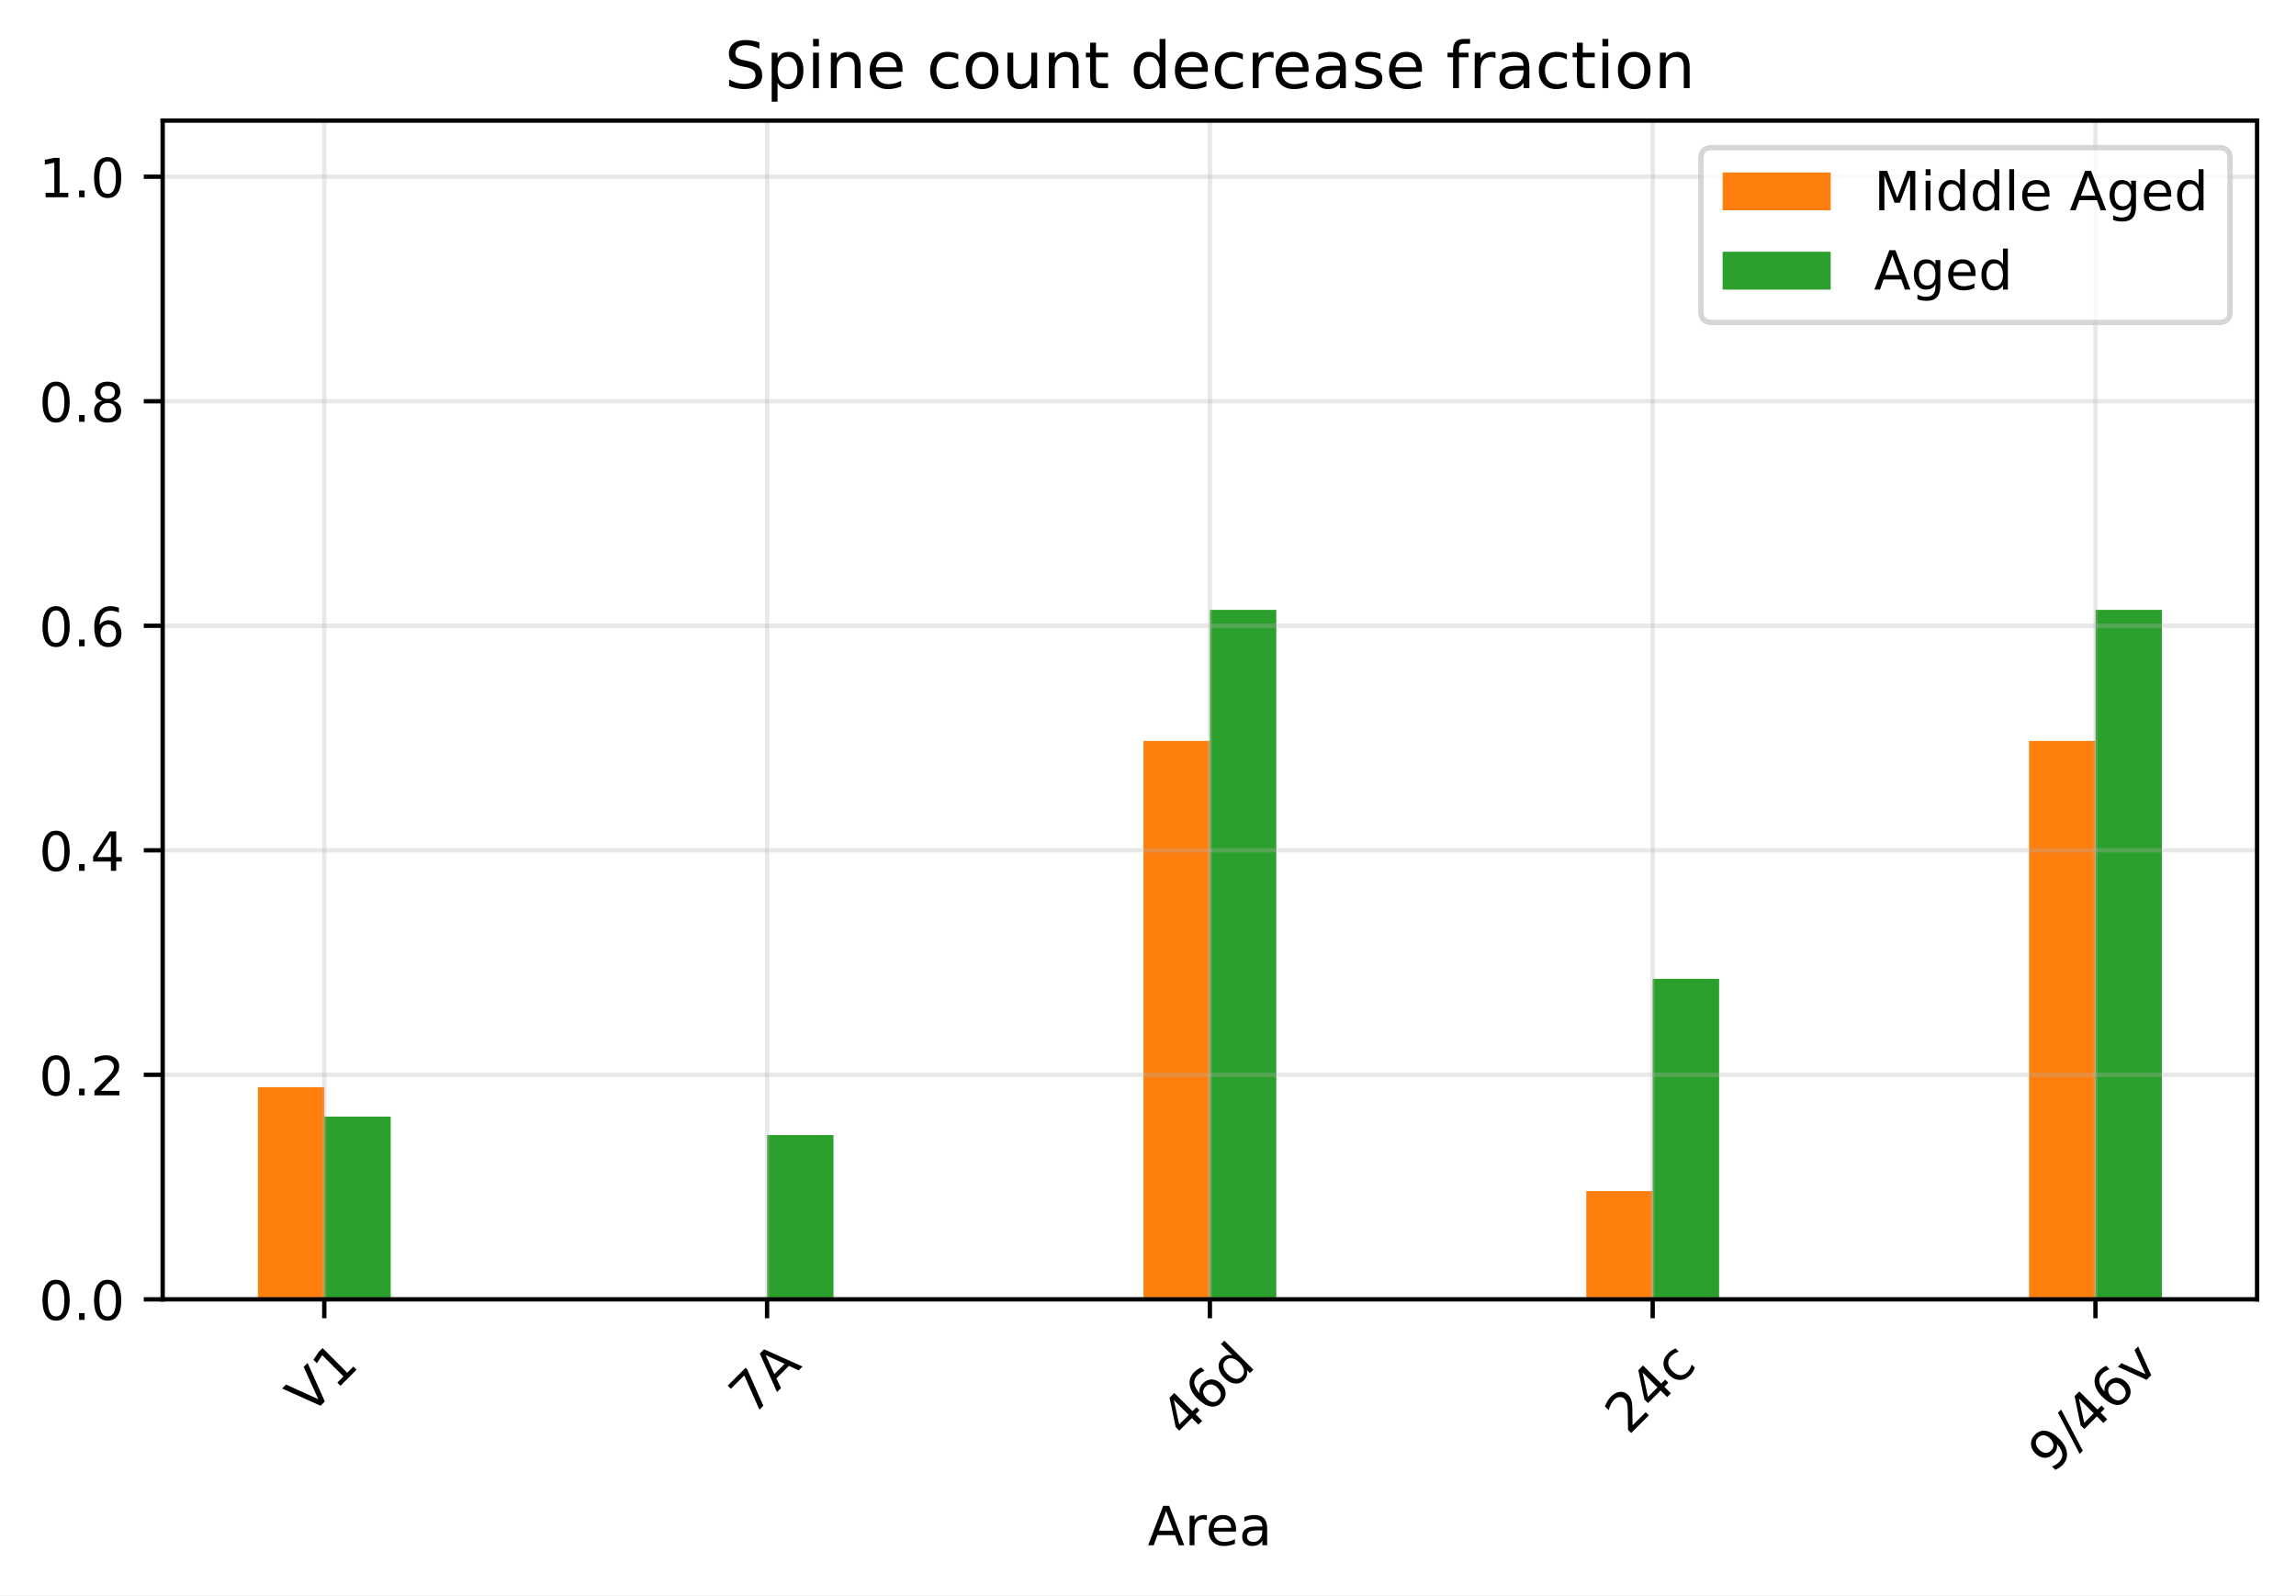
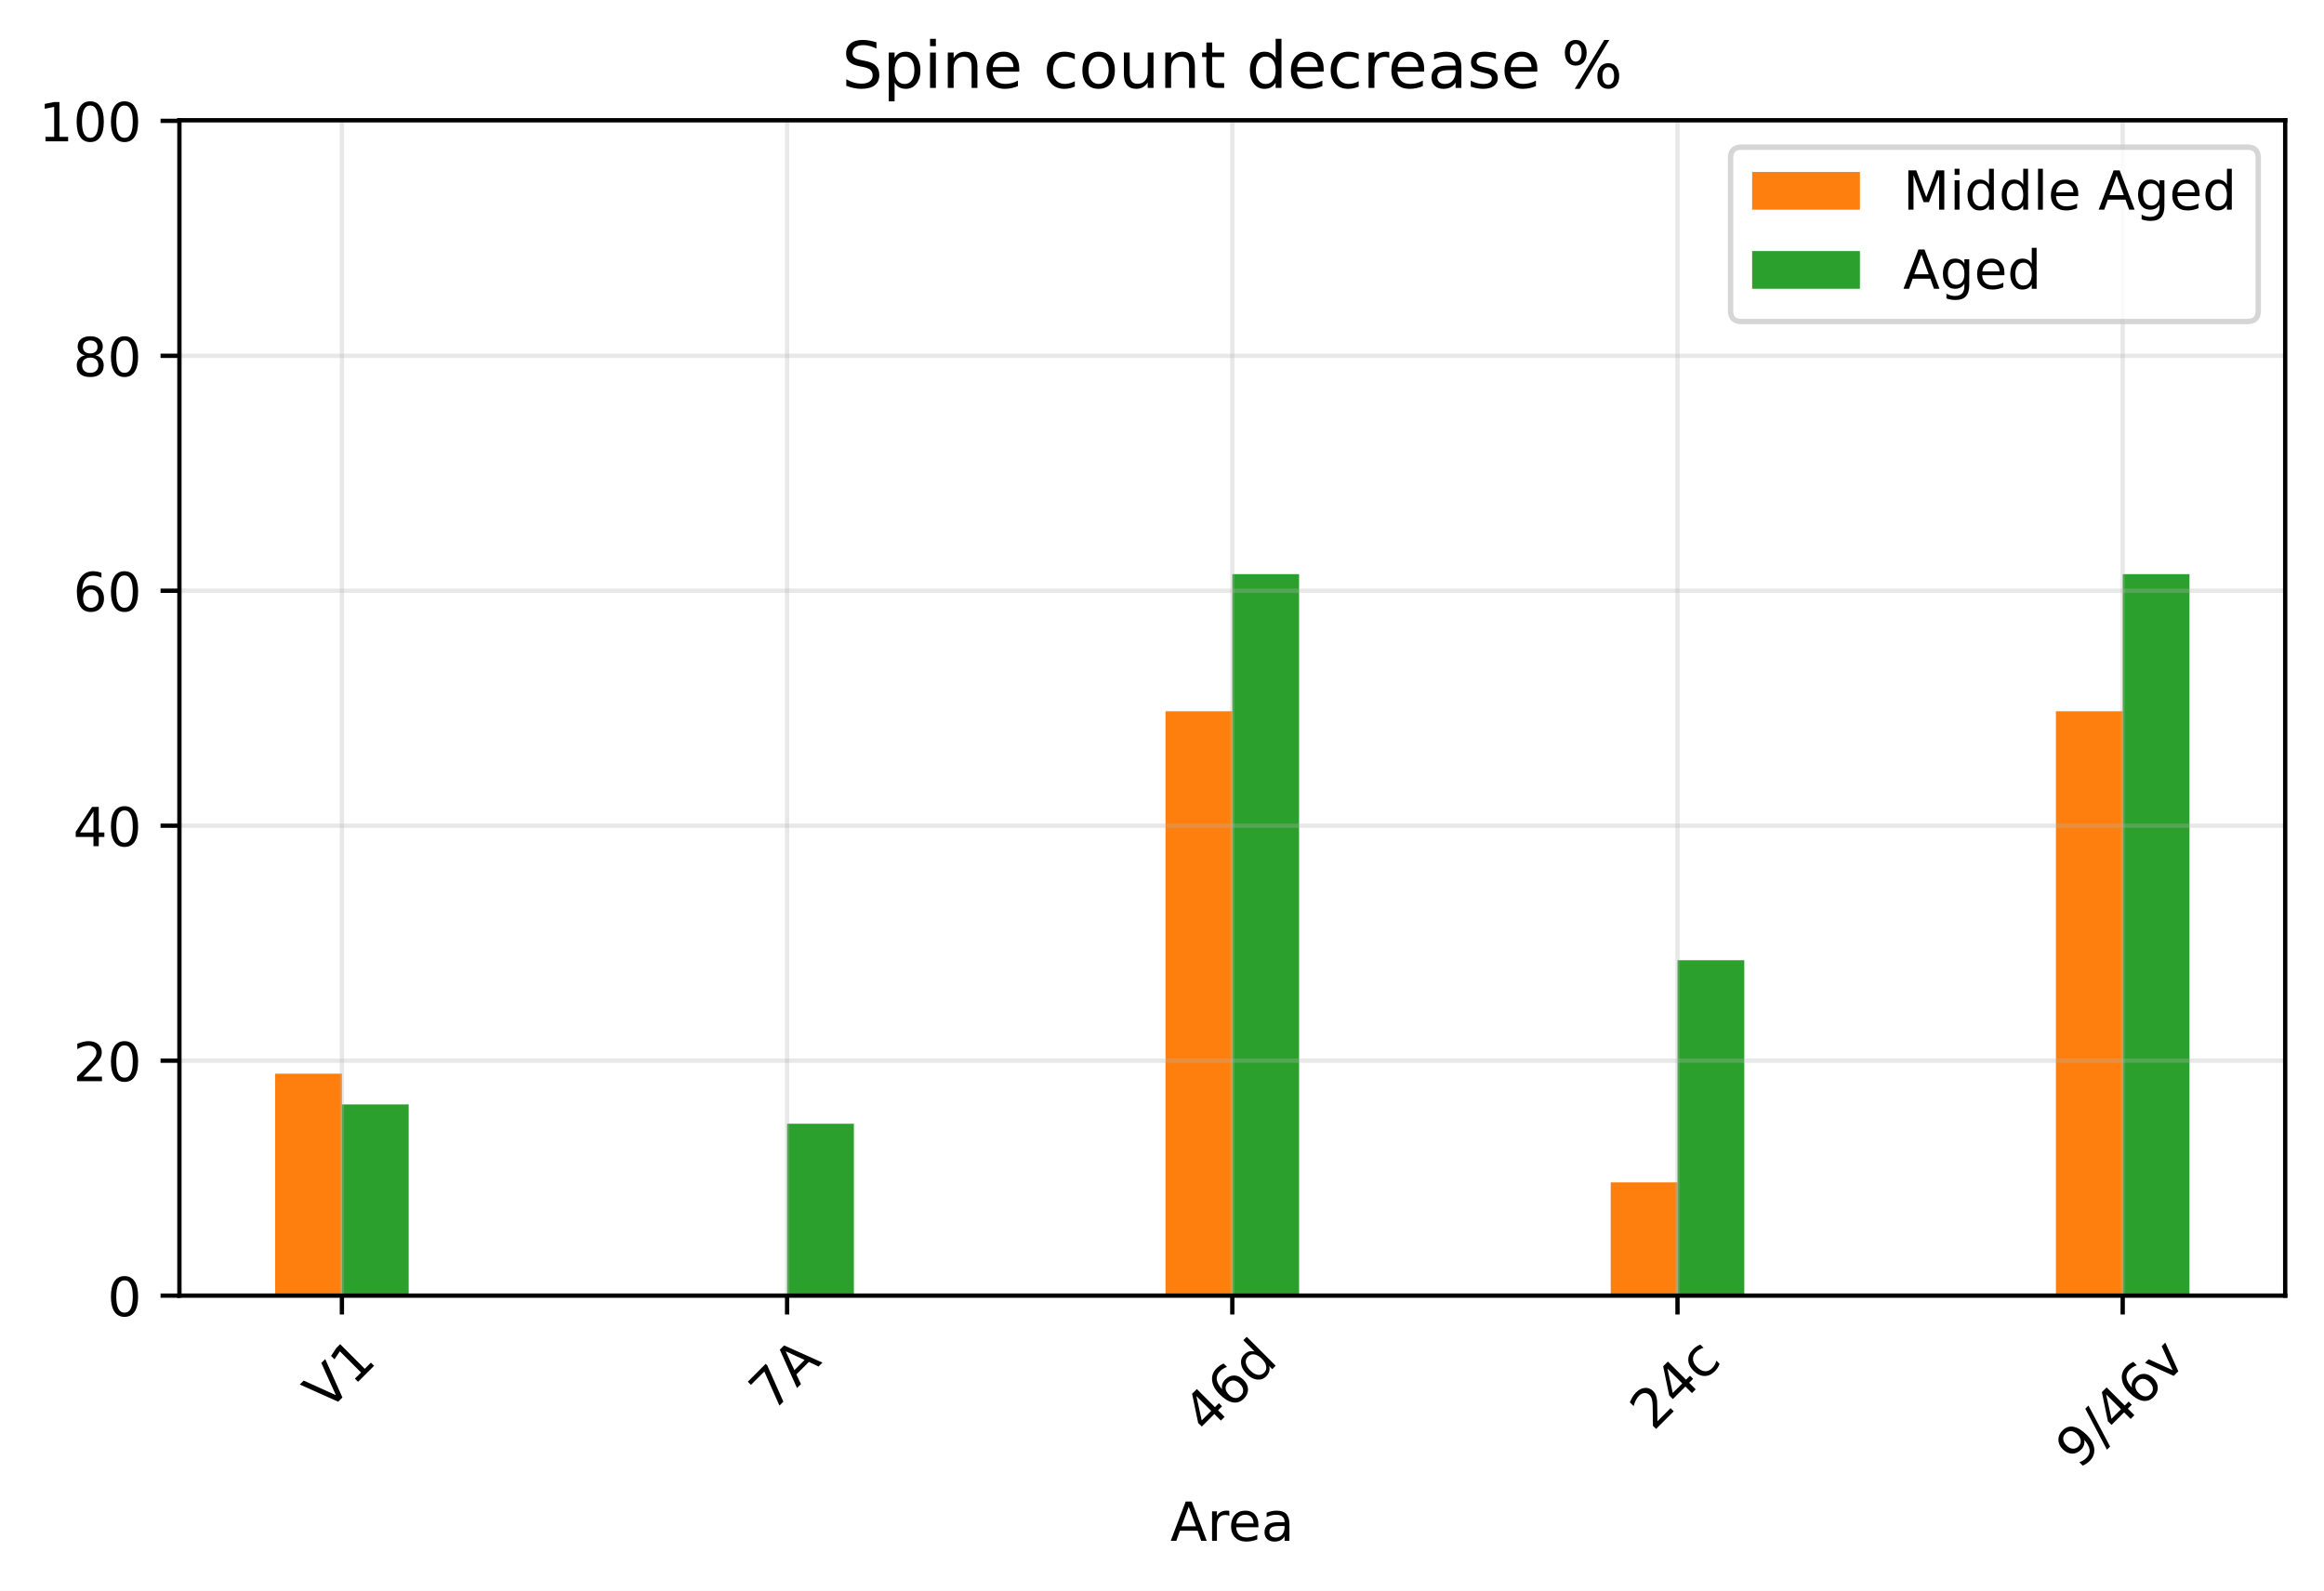
- <svg xmlns="http://www.w3.org/2000/svg" xmlns:xlink="http://www.w3.org/1999/xlink" width="424.863pt" height="295.25pt" viewBox="0 0 424.863 295.25" version="1.1">
+ <svg xmlns="http://www.w3.org/2000/svg" xmlns:xlink="http://www.w3.org/1999/xlink" width="431.197pt" height="295.25pt" viewBox="0 0 431.197 295.25" version="1.1">
  <defs>
    <style type="text/css">*{stroke-linejoin: round; stroke-linecap: butt}</style>
  </defs>
  <g id="figure_1">
    <g id="patch_1">
-       <path d="M 0 295.25  L 424.863 295.25  L 424.863 0  L 0 0  z " style="fill: #ffffff" />
+       <path d="M 0 295.25  L 431.197 295.25  L 431.197 0  L 0 0  z " style="fill: #ffffff" />
    </g>
    <g id="axes_1">
      <g id="patch_2">
-         <path d="M 30.103 240.464  L 417.663 240.464  L 417.663 22.318  L 30.103 22.318  z " style="fill: #ffffff" />
+         <path d="M 33.288 240.464  L 423.998 240.464  L 423.998 22.318  L 33.288 22.318  z " style="fill: #ffffff" />
      </g>
      <g id="patch_3">
-         <path d="M 47.719 240.464  L 60.01 240.464  L 60.01 201.207  L 47.719 201.207  z " clip-path="url(#pd747e0d3f2)" style="fill: #ff7f0e" />
+         <path d="M 51.047 240.464  L 63.437 240.464  L 63.437 199.265  L 51.047 199.265  z " clip-path="url(#pd2ecb4986f)" style="fill: #ff7f0e" />
      </g>
      <g id="patch_4">
-         <path d="M 0 0  z " clip-path="url(#pd747e0d3f2)" style="fill: #ff7f0e" />
+         <path d="M 0 0  z " clip-path="url(#pd2ecb4986f)" style="fill: #ff7f0e" />
      </g>
      <g id="patch_5">
-         <path d="M 211.593 240.464  L 223.883 240.464  L 223.883 137.118  L 211.593 137.118  z " clip-path="url(#pd747e0d3f2)" style="fill: #ff7f0e" />
+         <path d="M 216.252 240.464  L 228.643 240.464  L 228.643 132.005  L 216.252 132.005  z " clip-path="url(#pd2ecb4986f)" style="fill: #ff7f0e" />
      </g>
      <g id="patch_6">
-         <path d="M 293.529 240.464  L 305.82 240.464  L 305.82 220.427  L 293.529 220.427  z " clip-path="url(#pd747e0d3f2)" style="fill: #ff7f0e" />
+         <path d="M 298.855 240.464  L 311.245 240.464  L 311.245 219.436  L 298.855 219.436  z " clip-path="url(#pd2ecb4986f)" style="fill: #ff7f0e" />
      </g>
      <g id="patch_7">
-         <path d="M 375.466 240.464  L 387.756 240.464  L 387.756 137.118  L 375.466 137.118  z " clip-path="url(#pd747e0d3f2)" style="fill: #ff7f0e" />
+         <path d="M 381.457 240.464  L 393.848 240.464  L 393.848 132.005  L 381.457 132.005  z " clip-path="url(#pd2ecb4986f)" style="fill: #ff7f0e" />
      </g>
      <g id="patch_8">
-         <path d="M 60.01 240.464  L 72.3 240.464  L 72.3 206.643  L 60.01 206.643  z " clip-path="url(#pd747e0d3f2)" style="fill: #2ca02c" />
+         <path d="M 63.437 240.464  L 75.828 240.464  L 75.828 204.97  L 63.437 204.97  z " clip-path="url(#pd2ecb4986f)" style="fill: #2ca02c" />
      </g>
      <g id="patch_9">
-         <path d="M 141.947 240.464  L 154.237 240.464  L 154.237 210.06  L 141.947 210.06  z " clip-path="url(#pd747e0d3f2)" style="fill: #2ca02c" />
+         <path d="M 146.04 240.464  L 158.43 240.464  L 158.43 208.556  L 146.04 208.556  z " clip-path="url(#pd2ecb4986f)" style="fill: #2ca02c" />
      </g>
      <g id="patch_10">
-         <path d="M 223.883 240.464  L 236.174 240.464  L 236.174 112.865  L 223.883 112.865  z " clip-path="url(#pd747e0d3f2)" style="fill: #2ca02c" />
+         <path d="M 228.643 240.464  L 241.033 240.464  L 241.033 106.552  L 228.643 106.552  z " clip-path="url(#pd2ecb4986f)" style="fill: #2ca02c" />
      </g>
      <g id="patch_11">
-         <path d="M 305.82 240.464  L 318.11 240.464  L 318.11 181.15  L 305.82 181.15  z " clip-path="url(#pd747e0d3f2)" style="fill: #2ca02c" />
+         <path d="M 311.245 240.464  L 323.635 240.464  L 323.635 178.215  L 311.245 178.215  z " clip-path="url(#pd2ecb4986f)" style="fill: #2ca02c" />
      </g>
      <g id="patch_12">
-         <path d="M 387.756 240.464  L 400.047 240.464  L 400.047 112.865  L 387.756 112.865  z " clip-path="url(#pd747e0d3f2)" style="fill: #2ca02c" />
+         <path d="M 393.848 240.464  L 406.238 240.464  L 406.238 106.552  L 393.848 106.552  z " clip-path="url(#pd2ecb4986f)" style="fill: #2ca02c" />
      </g>
      <g id="matplotlib.axis_1">
        <g id="xtick_1">
          <g id="line2d_1">
-             <path d="M 60.01 240.464  L 60.01 22.318  " clip-path="url(#pd747e0d3f2)" style="fill: none; stroke: #b0b0b0; stroke-opacity: 0.3; stroke-width: 0.8; stroke-linecap: square" />
+             <path d="M 63.437 240.464  L 63.437 22.318  " clip-path="url(#pd2ecb4986f)" style="fill: none; stroke: #b0b0b0; stroke-opacity: 0.3; stroke-width: 0.8; stroke-linecap: square" />
          </g>
          <g id="line2d_2">
            <defs>
-               <path id="m6e6e113ae2" d="M 0 0  L 0 3.5  " style="stroke: #000000; stroke-width: 0.8" />
+               <path id="md45baed2dd" d="M 0 0  L 0 3.5  " style="stroke: #000000; stroke-width: 0.8" />
            </defs>
            <g>
-               <use xlink:href="#m6e6e113ae2" x="60.01" y="240.464" style="stroke: #000000; stroke-width: 0.8" />
+               <use xlink:href="#md45baed2dd" x="63.437" y="240.464" style="stroke: #000000; stroke-width: 0.8" />
            </g>
          </g>
          <g id="text_1">
-             <g transform="translate(57.29314 262.1729) rotate(-45) scale(0.1 -0.1)">
+             <g transform="translate(60.72059 262.1729) rotate(-45) scale(0.1 -0.1)">
              <defs>
                <path id="DejaVuSans-56" d="M 1831 0  L 50 4666  L 709 4666  L 2188 738  L 3669 4666  L 4325 4666  L 2547 0  L 1831 0  z " transform="scale(0.015625)" />
                <path id="DejaVuSans-31" d="M 794 531  L 1825 531  L 1825 4091  L 703 3866  L 703 4441  L 1819 4666  L 2450 4666  L 2450 531  L 3481 531  L 3481 0  L 794 0  L 794 531  z " transform="scale(0.015625)" />
              </defs>
              <use xlink:href="#DejaVuSans-56" />
              <use xlink:href="#DejaVuSans-31" x="68.408" />
            </g>
          </g>
        </g>
        <g id="xtick_2">
          <g id="line2d_3">
-             <path d="M 141.947 240.464  L 141.947 22.318  " clip-path="url(#pd747e0d3f2)" style="fill: none; stroke: #b0b0b0; stroke-opacity: 0.3; stroke-width: 0.8; stroke-linecap: square" />
+             <path d="M 146.04 240.464  L 146.04 22.318  " clip-path="url(#pd2ecb4986f)" style="fill: none; stroke: #b0b0b0; stroke-opacity: 0.3; stroke-width: 0.8; stroke-linecap: square" />
          </g>
          <g id="line2d_4">
            <g>
-               <use xlink:href="#m6e6e113ae2" x="141.947" y="240.464" style="stroke: #000000; stroke-width: 0.8" />
+               <use xlink:href="#md45baed2dd" x="146.04" y="240.464" style="stroke: #000000; stroke-width: 0.8" />
            </g>
          </g>
          <g id="text_2">
-             <g transform="translate(139.2297 262.1729) rotate(-45) scale(0.1 -0.1)">
+             <g transform="translate(143.3231 262.1729) rotate(-45) scale(0.1 -0.1)">
              <defs>
                <path id="DejaVuSans-37" d="M 525 4666  L 3525 4666  L 3525 4397  L 1831 0  L 1172 0  L 2766 4134  L 525 4134  L 525 4666  z " transform="scale(0.015625)" />
                <path id="DejaVuSans-41" d="M 2188 4044  L 1331 1722  L 3047 1722  L 2188 4044  z M 1831 4666  L 2547 4666  L 4325 0  L 3669 0  L 3244 1197  L 1141 1197  L 716 0  L 50 0  L 1831 4666  z " transform="scale(0.015625)" />
              </defs>
              <use xlink:href="#DejaVuSans-37" />
              <use xlink:href="#DejaVuSans-41" x="63.623" />
            </g>
          </g>
        </g>
        <g id="xtick_3">
          <g id="line2d_5">
-             <path d="M 223.883 240.464  L 223.883 22.318  " clip-path="url(#pd747e0d3f2)" style="fill: none; stroke: #b0b0b0; stroke-opacity: 0.3; stroke-width: 0.8; stroke-linecap: square" />
+             <path d="M 228.643 240.464  L 228.643 22.318  " clip-path="url(#pd2ecb4986f)" style="fill: none; stroke: #b0b0b0; stroke-opacity: 0.3; stroke-width: 0.8; stroke-linecap: square" />
          </g>
          <g id="line2d_6">
            <g>
-               <use xlink:href="#m6e6e113ae2" x="223.883" y="240.464" style="stroke: #000000; stroke-width: 0.8" />
+               <use xlink:href="#md45baed2dd" x="228.643" y="240.464" style="stroke: #000000; stroke-width: 0.8" />
            </g>
          </g>
          <g id="text_3">
-             <g transform="translate(219.0908 266.3239) rotate(-45) scale(0.1 -0.1)">
+             <g transform="translate(223.8502 266.3239) rotate(-45) scale(0.1 -0.1)">
              <defs>
                <path id="DejaVuSans-34" d="M 2419 4116  L 825 1625  L 2419 1625  L 2419 4116  z M 2253 4666  L 3047 4666  L 3047 1625  L 3713 1625  L 3713 1100  L 3047 1100  L 3047 0  L 2419 0  L 2419 1100  L 313 1100  L 313 1709  L 2253 4666  z " transform="scale(0.015625)" />
                <path id="DejaVuSans-36" d="M 2113 2584  Q 1688 2584 1439 2293  Q 1191 2003 1191 1497  Q 1191 994 1439 701  Q 1688 409 2113 409  Q 2538 409 2786 701  Q 3034 994 3034 1497  Q 3034 2003 2786 2293  Q 2538 2584 2113 2584  z M 3366 4563  L 3366 3988  Q 3128 4100 2886 4159  Q 2644 4219 2406 4219  Q 1781 4219 1451 3797  Q 1122 3375 1075 2522  Q 1259 2794 1537 2939  Q 1816 3084 2150 3084  Q 2853 3084 3261 2657  Q 3669 2231 3669 1497  Q 3669 778 3244 343  Q 2819 -91 2113 -91  Q 1303 -91 875 529  Q 447 1150 447 2328  Q 447 3434 972 4092  Q 1497 4750 2381 4750  Q 2619 4750 2861 4703  Q 3103 4656 3366 4563  z " transform="scale(0.015625)" />
                <path id="DejaVuSans-64" d="M 2906 2969  L 2906 4863  L 3481 4863  L 3481 0  L 2906 0  L 2906 525  Q 2725 213 2448 61  Q 2172 -91 1784 -91  Q 1150 -91 751 415  Q 353 922 353 1747  Q 353 2572 751 3078  Q 1150 3584 1784 3584  Q 2172 3584 2448 3432  Q 2725 3281 2906 2969  z M 947 1747  Q 947 1113 1208 752  Q 1469 391 1925 391  Q 2381 391 2643 752  Q 2906 1113 2906 1747  Q 2906 2381 2643 2742  Q 2381 3103 1925 3103  Q 1469 3103 1208 2742  Q 947 2381 947 1747  z " transform="scale(0.015625)" />
              </defs>
              <use xlink:href="#DejaVuSans-34" />
              <use xlink:href="#DejaVuSans-36" x="63.623" />
              <use xlink:href="#DejaVuSans-64" x="127.246" />
            </g>
          </g>
        </g>
        <g id="xtick_4">
          <g id="line2d_7">
-             <path d="M 305.82 240.464  L 305.82 22.318  " clip-path="url(#pd747e0d3f2)" style="fill: none; stroke: #b0b0b0; stroke-opacity: 0.3; stroke-width: 0.8; stroke-linecap: square" />
+             <path d="M 311.245 240.464  L 311.245 22.318  " clip-path="url(#pd2ecb4986f)" style="fill: none; stroke: #b0b0b0; stroke-opacity: 0.3; stroke-width: 0.8; stroke-linecap: square" />
          </g>
          <g id="line2d_8">
            <g>
-               <use xlink:href="#m6e6e113ae2" x="305.82" y="240.464" style="stroke: #000000; stroke-width: 0.8" />
+               <use xlink:href="#md45baed2dd" x="311.245" y="240.464" style="stroke: #000000; stroke-width: 0.8" />
            </g>
          </g>
          <g id="text_4">
-             <g transform="translate(301.3279 265.7228) rotate(-45) scale(0.1 -0.1)">
+             <g transform="translate(306.7533 265.7228) rotate(-45) scale(0.1 -0.1)">
              <defs>
                <path id="DejaVuSans-32" d="M 1228 531  L 3431 531  L 3431 0  L 469 0  L 469 531  Q 828 903 1448 1529  Q 2069 2156 2228 2338  Q 2531 2678 2651 2914  Q 2772 3150 2772 3378  Q 2772 3750 2511 3984  Q 2250 4219 1831 4219  Q 1534 4219 1204 4116  Q 875 4013 500 3803  L 500 4441  Q 881 4594 1212 4672  Q 1544 4750 1819 4750  Q 2544 4750 2975 4387  Q 3406 4025 3406 3419  Q 3406 3131 3298 2873  Q 3191 2616 2906 2266  Q 2828 2175 2409 1742  Q 1991 1309 1228 531  z " transform="scale(0.015625)" />
                <path id="DejaVuSans-63" d="M 3122 3366  L 3122 2828  Q 2878 2963 2633 3030  Q 2388 3097 2138 3097  Q 1578 3097 1268 2742  Q 959 2388 959 1747  Q 959 1106 1268 751  Q 1578 397 2138 397  Q 2388 397 2633 464  Q 2878 531 3122 666  L 3122 134  Q 2881 22 2623 -34  Q 2366 -91 2075 -91  Q 1284 -91 818 406  Q 353 903 353 1747  Q 353 2603 823 3093  Q 1294 3584 2113 3584  Q 2378 3584 2631 3529  Q 2884 3475 3122 3366  z " transform="scale(0.015625)" />
              </defs>
              <use xlink:href="#DejaVuSans-32" />
              <use xlink:href="#DejaVuSans-34" x="63.623" />
              <use xlink:href="#DejaVuSans-63" x="127.246" />
            </g>
          </g>
        </g>
        <g id="xtick_5">
          <g id="line2d_9">
-             <path d="M 387.756 240.464  L 387.756 22.318  " clip-path="url(#pd747e0d3f2)" style="fill: none; stroke: #b0b0b0; stroke-opacity: 0.3; stroke-width: 0.8; stroke-linecap: square" />
+             <path d="M 393.848 240.464  L 393.848 22.318  " clip-path="url(#pd2ecb4986f)" style="fill: none; stroke: #b0b0b0; stroke-opacity: 0.3; stroke-width: 0.8; stroke-linecap: square" />
          </g>
          <g id="line2d_10">
            <g>
-               <use xlink:href="#m6e6e113ae2" x="387.756" y="240.464" style="stroke: #000000; stroke-width: 0.8" />
+               <use xlink:href="#md45baed2dd" x="393.848" y="240.464" style="stroke: #000000; stroke-width: 0.8" />
            </g>
          </g>
          <g id="text_5">
-             <g transform="translate(379.6754 272.9011) rotate(-45) scale(0.1 -0.1)">
+             <g transform="translate(385.7667 272.9011) rotate(-45) scale(0.1 -0.1)">
              <defs>
                <path id="DejaVuSans-39" d="M 703 97  L 703 672  Q 941 559 1184 500  Q 1428 441 1663 441  Q 2288 441 2617 861  Q 2947 1281 2994 2138  Q 2813 1869 2534 1725  Q 2256 1581 1919 1581  Q 1219 1581 811 2004  Q 403 2428 403 3163  Q 403 3881 828 4315  Q 1253 4750 1959 4750  Q 2769 4750 3195 4129  Q 3622 3509 3622 2328  Q 3622 1225 3098 567  Q 2575 -91 1691 -91  Q 1453 -91 1209 -44  Q 966 3 703 97  z M 1959 2075  Q 2384 2075 2632 2365  Q 2881 2656 2881 3163  Q 2881 3666 2632 3958  Q 2384 4250 1959 4250  Q 1534 4250 1286 3958  Q 1038 3666 1038 3163  Q 1038 2656 1286 2365  Q 1534 2075 1959 2075  z " transform="scale(0.015625)" />
                <path id="DejaVuSans-2f" d="M 1625 4666  L 2156 4666  L 531 -594  L 0 -594  L 1625 4666  z " transform="scale(0.015625)" />
                <path id="DejaVuSans-76" d="M 191 3500  L 800 3500  L 1894 563  L 2988 3500  L 3597 3500  L 2284 0  L 1503 0  L 191 3500  z " transform="scale(0.015625)" />
              </defs>
              <use xlink:href="#DejaVuSans-39" />
              <use xlink:href="#DejaVuSans-2f" x="63.623" />
              <use xlink:href="#DejaVuSans-34" x="97.314" />
              <use xlink:href="#DejaVuSans-36" x="160.938" />
              <use xlink:href="#DejaVuSans-76" x="224.561" />
            </g>
          </g>
        </g>
        <g id="text_6">
-           <g transform="translate(212.3792 285.9701) scale(0.1 -0.1)">
+           <g transform="translate(217.1386 285.9701) scale(0.1 -0.1)">
            <defs>
              <path id="DejaVuSans-72" d="M 2631 2963  Q 2534 3019 2420 3045  Q 2306 3072 2169 3072  Q 1681 3072 1420 2755  Q 1159 2438 1159 1844  L 1159 0  L 581 0  L 581 3500  L 1159 3500  L 1159 2956  Q 1341 3275 1631 3429  Q 1922 3584 2338 3584  Q 2397 3584 2469 3576  Q 2541 3569 2628 3553  L 2631 2963  z " transform="scale(0.015625)" />
              <path id="DejaVuSans-65" d="M 3597 1894  L 3597 1613  L 953 1613  Q 991 1019 1311 708  Q 1631 397 2203 397  Q 2534 397 2845 478  Q 3156 559 3463 722  L 3463 178  Q 3153 47 2828 -22  Q 2503 -91 2169 -91  Q 1331 -91 842 396  Q 353 884 353 1716  Q 353 2575 817 3079  Q 1281 3584 2069 3584  Q 2775 3584 3186 3129  Q 3597 2675 3597 1894  z M 3022 2063  Q 3016 2534 2758 2815  Q 2500 3097 2075 3097  Q 1594 3097 1305 2825  Q 1016 2553 972 2059  L 3022 2063  z " transform="scale(0.015625)" />
              <path id="DejaVuSans-61" d="M 2194 1759  Q 1497 1759 1228 1600  Q 959 1441 959 1056  Q 959 750 1161 570  Q 1363 391 1709 391  Q 2188 391 2477 730  Q 2766 1069 2766 1631  L 2766 1759  L 2194 1759  z M 3341 1997  L 3341 0  L 2766 0  L 2766 531  Q 2569 213 2275 61  Q 1981 -91 1556 -91  Q 1019 -91 701 211  Q 384 513 384 1019  Q 384 1609 779 1909  Q 1175 2209 1959 2209  L 2766 2209  L 2766 2266  Q 2766 2663 2505 2880  Q 2244 3097 1772 3097  Q 1472 3097 1187 3025  Q 903 2953 641 2809  L 641 3341  Q 956 3463 1253 3523  Q 1550 3584 1831 3584  Q 2591 3584 2966 3190  Q 3341 2797 3341 1997  z " transform="scale(0.015625)" />
            </defs>
            <use xlink:href="#DejaVuSans-41" />
            <use xlink:href="#DejaVuSans-72" x="68.408" />
            <use xlink:href="#DejaVuSans-65" x="107.271" />
            <use xlink:href="#DejaVuSans-61" x="168.795" />
          </g>
        </g>
      </g>
      <g id="matplotlib.axis_2">
        <g id="ytick_1">
          <g id="line2d_11">
-             <path d="M 30.103 240.464  L 417.663 240.464  " clip-path="url(#pd747e0d3f2)" style="fill: none; stroke: #b0b0b0; stroke-opacity: 0.3; stroke-width: 0.8; stroke-linecap: square" />
+             <path d="M 33.288 240.464  L 423.998 240.464  " clip-path="url(#pd2ecb4986f)" style="fill: none; stroke: #b0b0b0; stroke-opacity: 0.3; stroke-width: 0.8; stroke-linecap: square" />
          </g>
          <g id="line2d_12">
            <defs>
-               <path id="m51272ca240" d="M 0 0  L -3.5 0  " style="stroke: #000000; stroke-width: 0.8" />
+               <path id="mfe9faddd85" d="M 0 0  L -3.5 0  " style="stroke: #000000; stroke-width: 0.8" />
            </defs>
            <g>
-               <use xlink:href="#m51272ca240" x="30.103" y="240.464" style="stroke: #000000; stroke-width: 0.8" />
+               <use xlink:href="#mfe9faddd85" x="33.288" y="240.464" style="stroke: #000000; stroke-width: 0.8" />
            </g>
          </g>
          <g id="text_7">
-             <g transform="translate(7.2 244.2632) scale(0.1 -0.1)">
+             <g transform="translate(19.925 244.2632) scale(0.1 -0.1)">
              <defs>
                <path id="DejaVuSans-30" d="M 2034 4250  Q 1547 4250 1301 3770  Q 1056 3291 1056 2328  Q 1056 1369 1301 889  Q 1547 409 2034 409  Q 2525 409 2770 889  Q 3016 1369 3016 2328  Q 3016 3291 2770 3770  Q 2525 4250 2034 4250  z M 2034 4750  Q 2819 4750 3233 4129  Q 3647 3509 3647 2328  Q 3647 1150 3233 529  Q 2819 -91 2034 -91  Q 1250 -91 836 529  Q 422 1150 422 2328  Q 422 3509 836 4129  Q 1250 4750 2034 4750  z " transform="scale(0.015625)" />
-                 <path id="DejaVuSans-2e" d="M 684 794  L 1344 794  L 1344 0  L 684 0  L 684 794  z " transform="scale(0.015625)" />
              </defs>
              <use xlink:href="#DejaVuSans-30" />
-               <use xlink:href="#DejaVuSans-2e" x="63.623" />
-               <use xlink:href="#DejaVuSans-30" x="95.41" />
            </g>
          </g>
        </g>
        <g id="ytick_2">
          <g id="line2d_13">
-             <path d="M 30.103 198.912  L 417.663 198.912  " clip-path="url(#pd747e0d3f2)" style="fill: none; stroke: #b0b0b0; stroke-opacity: 0.3; stroke-width: 0.8; stroke-linecap: square" />
+             <path d="M 33.288 196.857  L 423.998 196.857  " clip-path="url(#pd2ecb4986f)" style="fill: none; stroke: #b0b0b0; stroke-opacity: 0.3; stroke-width: 0.8; stroke-linecap: square" />
          </g>
          <g id="line2d_14">
            <g>
-               <use xlink:href="#m51272ca240" x="30.103" y="198.912" style="stroke: #000000; stroke-width: 0.8" />
+               <use xlink:href="#mfe9faddd85" x="33.288" y="196.857" style="stroke: #000000; stroke-width: 0.8" />
            </g>
          </g>
          <g id="text_8">
-             <g transform="translate(7.2 202.7116) scale(0.1 -0.1)">
-               <use xlink:href="#DejaVuSans-30" />
-               <use xlink:href="#DejaVuSans-2e" x="63.623" />
-               <use xlink:href="#DejaVuSans-32" x="95.41" />
+             <g transform="translate(13.5625 200.6559) scale(0.1 -0.1)">
+               <use xlink:href="#DejaVuSans-32" />
+               <use xlink:href="#DejaVuSans-30" x="63.623" />
            </g>
          </g>
        </g>
        <g id="ytick_3">
          <g id="line2d_15">
-             <path d="M 30.103 157.361  L 417.663 157.361  " clip-path="url(#pd747e0d3f2)" style="fill: none; stroke: #b0b0b0; stroke-opacity: 0.3; stroke-width: 0.8; stroke-linecap: square" />
+             <path d="M 33.288 153.249  L 423.998 153.249  " clip-path="url(#pd2ecb4986f)" style="fill: none; stroke: #b0b0b0; stroke-opacity: 0.3; stroke-width: 0.8; stroke-linecap: square" />
          </g>
          <g id="line2d_16">
            <g>
-               <use xlink:href="#m51272ca240" x="30.103" y="157.361" style="stroke: #000000; stroke-width: 0.8" />
+               <use xlink:href="#mfe9faddd85" x="33.288" y="153.249" style="stroke: #000000; stroke-width: 0.8" />
            </g>
          </g>
          <g id="text_9">
-             <g transform="translate(7.2 161.16) scale(0.1 -0.1)">
-               <use xlink:href="#DejaVuSans-30" />
-               <use xlink:href="#DejaVuSans-2e" x="63.623" />
-               <use xlink:href="#DejaVuSans-34" x="95.41" />
+             <g transform="translate(13.5625 157.0485) scale(0.1 -0.1)">
+               <use xlink:href="#DejaVuSans-34" />
+               <use xlink:href="#DejaVuSans-30" x="63.623" />
            </g>
          </g>
        </g>
        <g id="ytick_4">
          <g id="line2d_17">
-             <path d="M 30.103 115.809  L 417.663 115.809  " clip-path="url(#pd747e0d3f2)" style="fill: none; stroke: #b0b0b0; stroke-opacity: 0.3; stroke-width: 0.8; stroke-linecap: square" />
+             <path d="M 33.288 109.642  L 423.998 109.642  " clip-path="url(#pd2ecb4986f)" style="fill: none; stroke: #b0b0b0; stroke-opacity: 0.3; stroke-width: 0.8; stroke-linecap: square" />
          </g>
          <g id="line2d_18">
            <g>
-               <use xlink:href="#m51272ca240" x="30.103" y="115.809" style="stroke: #000000; stroke-width: 0.8" />
+               <use xlink:href="#mfe9faddd85" x="33.288" y="109.642" style="stroke: #000000; stroke-width: 0.8" />
            </g>
          </g>
          <g id="text_10">
-             <g transform="translate(7.2 119.6084) scale(0.1 -0.1)">
-               <use xlink:href="#DejaVuSans-30" />
-               <use xlink:href="#DejaVuSans-2e" x="63.623" />
-               <use xlink:href="#DejaVuSans-36" x="95.41" />
+             <g transform="translate(13.5625 113.4411) scale(0.1 -0.1)">
+               <use xlink:href="#DejaVuSans-36" />
+               <use xlink:href="#DejaVuSans-30" x="63.623" />
            </g>
          </g>
        </g>
        <g id="ytick_5">
          <g id="line2d_19">
-             <path d="M 30.103 74.258  L 417.663 74.258  " clip-path="url(#pd747e0d3f2)" style="fill: none; stroke: #b0b0b0; stroke-opacity: 0.3; stroke-width: 0.8; stroke-linecap: square" />
+             <path d="M 33.288 66.035  L 423.998 66.035  " clip-path="url(#pd2ecb4986f)" style="fill: none; stroke: #b0b0b0; stroke-opacity: 0.3; stroke-width: 0.8; stroke-linecap: square" />
          </g>
          <g id="line2d_20">
            <g>
-               <use xlink:href="#m51272ca240" x="30.103" y="74.258" style="stroke: #000000; stroke-width: 0.8" />
+               <use xlink:href="#mfe9faddd85" x="33.288" y="66.035" style="stroke: #000000; stroke-width: 0.8" />
            </g>
          </g>
          <g id="text_11">
-             <g transform="translate(7.2 78.05684) scale(0.1 -0.1)">
+             <g transform="translate(13.5625 69.83374) scale(0.1 -0.1)">
              <defs>
                <path id="DejaVuSans-38" d="M 2034 2216  Q 1584 2216 1326 1975  Q 1069 1734 1069 1313  Q 1069 891 1326 650  Q 1584 409 2034 409  Q 2484 409 2743 651  Q 3003 894 3003 1313  Q 3003 1734 2745 1975  Q 2488 2216 2034 2216  z M 1403 2484  Q 997 2584 770 2862  Q 544 3141 544 3541  Q 544 4100 942 4425  Q 1341 4750 2034 4750  Q 2731 4750 3128 4425  Q 3525 4100 3525 3541  Q 3525 3141 3298 2862  Q 3072 2584 2669 2484  Q 3125 2378 3379 2068  Q 3634 1759 3634 1313  Q 3634 634 3220 271  Q 2806 -91 2034 -91  Q 1263 -91 848 271  Q 434 634 434 1313  Q 434 1759 690 2068  Q 947 2378 1403 2484  z M 1172 3481  Q 1172 3119 1398 2916  Q 1625 2713 2034 2713  Q 2441 2713 2670 2916  Q 2900 3119 2900 3481  Q 2900 3844 2670 4047  Q 2441 4250 2034 4250  Q 1625 4250 1398 4047  Q 1172 3844 1172 3481  z " transform="scale(0.015625)" />
              </defs>
-               <use xlink:href="#DejaVuSans-30" />
-               <use xlink:href="#DejaVuSans-2e" x="63.623" />
-               <use xlink:href="#DejaVuSans-38" x="95.41" />
+               <use xlink:href="#DejaVuSans-38" />
+               <use xlink:href="#DejaVuSans-30" x="63.623" />
            </g>
          </g>
        </g>
        <g id="ytick_6">
          <g id="line2d_21">
-             <path d="M 30.103 32.706  L 417.663 32.706  " clip-path="url(#pd747e0d3f2)" style="fill: none; stroke: #b0b0b0; stroke-opacity: 0.3; stroke-width: 0.8; stroke-linecap: square" />
+             <path d="M 33.288 22.427  L 423.998 22.427  " clip-path="url(#pd2ecb4986f)" style="fill: none; stroke: #b0b0b0; stroke-opacity: 0.3; stroke-width: 0.8; stroke-linecap: square" />
          </g>
          <g id="line2d_22">
            <g>
-               <use xlink:href="#m51272ca240" x="30.103" y="32.706" style="stroke: #000000; stroke-width: 0.8" />
+               <use xlink:href="#mfe9faddd85" x="33.288" y="22.427" style="stroke: #000000; stroke-width: 0.8" />
            </g>
          </g>
          <g id="text_12">
-             <g transform="translate(7.2 36.50524) scale(0.1 -0.1)">
+             <g transform="translate(7.2 26.22636) scale(0.1 -0.1)">
              <use xlink:href="#DejaVuSans-31" />
-               <use xlink:href="#DejaVuSans-2e" x="63.623" />
-               <use xlink:href="#DejaVuSans-30" x="95.41" />
+               <use xlink:href="#DejaVuSans-30" x="63.623" />
+               <use xlink:href="#DejaVuSans-30" x="127.246" />
            </g>
          </g>
        </g>
      </g>
      <g id="patch_13">
-         <path d="M 30.103 240.464  L 30.103 22.318  " style="fill: none; stroke: #000000; stroke-width: 0.8; stroke-linejoin: miter; stroke-linecap: square" />
+         <path d="M 33.288 240.464  L 33.288 22.318  " style="fill: none; stroke: #000000; stroke-width: 0.8; stroke-linejoin: miter; stroke-linecap: square" />
      </g>
      <g id="patch_14">
-         <path d="M 417.663 240.464  L 417.663 22.318  " style="fill: none; stroke: #000000; stroke-width: 0.8; stroke-linejoin: miter; stroke-linecap: square" />
+         <path d="M 423.998 240.464  L 423.998 22.318  " style="fill: none; stroke: #000000; stroke-width: 0.8; stroke-linejoin: miter; stroke-linecap: square" />
      </g>
      <g id="patch_15">
-         <path d="M 30.103 240.464  L 417.663 240.464  " style="fill: none; stroke: #000000; stroke-width: 0.8; stroke-linejoin: miter; stroke-linecap: square" />
+         <path d="M 33.288 240.464  L 423.998 240.464  " style="fill: none; stroke: #000000; stroke-width: 0.8; stroke-linejoin: miter; stroke-linecap: square" />
      </g>
      <g id="patch_16">
-         <path d="M 30.103 22.318  L 417.663 22.318  " style="fill: none; stroke: #000000; stroke-width: 0.8; stroke-linejoin: miter; stroke-linecap: square" />
+         <path d="M 33.288 22.318  L 423.998 22.318  " style="fill: none; stroke: #000000; stroke-width: 0.8; stroke-linejoin: miter; stroke-linecap: square" />
      </g>
      <g id="text_13">
-         <g transform="translate(134.0903 16.31812) scale(0.12 -0.12)">
+         <g transform="translate(156.1962 16.31812) scale(0.12 -0.12)">
          <defs>
            <path id="DejaVuSans-53" d="M 3425 4513  L 3425 3897  Q 3066 4069 2747 4153  Q 2428 4238 2131 4238  Q 1616 4238 1336 4038  Q 1056 3838 1056 3469  Q 1056 3159 1242 3001  Q 1428 2844 1947 2747  L 2328 2669  Q 3034 2534 3370 2195  Q 3706 1856 3706 1288  Q 3706 609 3251 259  Q 2797 -91 1919 -91  Q 1588 -91 1214 -16  Q 841 59 441 206  L 441 856  Q 825 641 1194 531  Q 1563 422 1919 422  Q 2459 422 2753 634  Q 3047 847 3047 1241  Q 3047 1584 2836 1778  Q 2625 1972 2144 2069  L 1759 2144  Q 1053 2284 737 2584  Q 422 2884 422 3419  Q 422 4038 858 4394  Q 1294 4750 2059 4750  Q 2388 4750 2728 4690  Q 3069 4631 3425 4513  z " transform="scale(0.015625)" />
            <path id="DejaVuSans-70" d="M 1159 525  L 1159 -1331  L 581 -1331  L 581 3500  L 1159 3500  L 1159 2969  Q 1341 3281 1617 3432  Q 1894 3584 2278 3584  Q 2916 3584 3314 3078  Q 3713 2572 3713 1747  Q 3713 922 3314 415  Q 2916 -91 2278 -91  Q 1894 -91 1617 61  Q 1341 213 1159 525  z M 3116 1747  Q 3116 2381 2855 2742  Q 2594 3103 2138 3103  Q 1681 3103 1420 2742  Q 1159 2381 1159 1747  Q 1159 1113 1420 752  Q 1681 391 2138 391  Q 2594 391 2855 752  Q 3116 1113 3116 1747  z " transform="scale(0.015625)" />
            <path id="DejaVuSans-69" d="M 603 3500  L 1178 3500  L 1178 0  L 603 0  L 603 3500  z M 603 4863  L 1178 4863  L 1178 4134  L 603 4134  L 603 4863  z " transform="scale(0.015625)" />
            <path id="DejaVuSans-6e" d="M 3513 2113  L 3513 0  L 2938 0  L 2938 2094  Q 2938 2591 2744 2837  Q 2550 3084 2163 3084  Q 1697 3084 1428 2787  Q 1159 2491 1159 1978  L 1159 0  L 581 0  L 581 3500  L 1159 3500  L 1159 2956  Q 1366 3272 1645 3428  Q 1925 3584 2291 3584  Q 2894 3584 3203 3211  Q 3513 2838 3513 2113  z " transform="scale(0.015625)" />
            <path id="DejaVuSans-20" transform="scale(0.015625)" />
            <path id="DejaVuSans-6f" d="M 1959 3097  Q 1497 3097 1228 2736  Q 959 2375 959 1747  Q 959 1119 1226 758  Q 1494 397 1959 397  Q 2419 397 2687 759  Q 2956 1122 2956 1747  Q 2956 2369 2687 2733  Q 2419 3097 1959 3097  z M 1959 3584  Q 2709 3584 3137 3096  Q 3566 2609 3566 1747  Q 3566 888 3137 398  Q 2709 -91 1959 -91  Q 1206 -91 779 398  Q 353 888 353 1747  Q 353 2609 779 3096  Q 1206 3584 1959 3584  z " transform="scale(0.015625)" />
            <path id="DejaVuSans-75" d="M 544 1381  L 544 3500  L 1119 3500  L 1119 1403  Q 1119 906 1312 657  Q 1506 409 1894 409  Q 2359 409 2629 706  Q 2900 1003 2900 1516  L 2900 3500  L 3475 3500  L 3475 0  L 2900 0  L 2900 538  Q 2691 219 2414 64  Q 2138 -91 1772 -91  Q 1169 -91 856 284  Q 544 659 544 1381  z M 1991 3584  L 1991 3584  z " transform="scale(0.015625)" />
            <path id="DejaVuSans-74" d="M 1172 4494  L 1172 3500  L 2356 3500  L 2356 3053  L 1172 3053  L 1172 1153  Q 1172 725 1289 603  Q 1406 481 1766 481  L 2356 481  L 2356 0  L 1766 0  Q 1100 0 847 248  Q 594 497 594 1153  L 594 3053  L 172 3053  L 172 3500  L 594 3500  L 594 4494  L 1172 4494  z " transform="scale(0.015625)" />
            <path id="DejaVuSans-73" d="M 2834 3397  L 2834 2853  Q 2591 2978 2328 3040  Q 2066 3103 1784 3103  Q 1356 3103 1142 2972  Q 928 2841 928 2578  Q 928 2378 1081 2264  Q 1234 2150 1697 2047  L 1894 2003  Q 2506 1872 2764 1633  Q 3022 1394 3022 966  Q 3022 478 2636 193  Q 2250 -91 1575 -91  Q 1294 -91 989 -36  Q 684 19 347 128  L 347 722  Q 666 556 975 473  Q 1284 391 1588 391  Q 1994 391 2212 530  Q 2431 669 2431 922  Q 2431 1156 2273 1281  Q 2116 1406 1581 1522  L 1381 1569  Q 847 1681 609 1914  Q 372 2147 372 2553  Q 372 3047 722 3315  Q 1072 3584 1716 3584  Q 2034 3584 2315 3537  Q 2597 3491 2834 3397  z " transform="scale(0.015625)" />
-             <path id="DejaVuSans-66" d="M 2375 4863  L 2375 4384  L 1825 4384  Q 1516 4384 1395 4259  Q 1275 4134 1275 3809  L 1275 3500  L 2222 3500  L 2222 3053  L 1275 3053  L 1275 0  L 697 0  L 697 3053  L 147 3053  L 147 3500  L 697 3500  L 697 3744  Q 697 4328 969 4595  Q 1241 4863 1831 4863  L 2375 4863  z " transform="scale(0.015625)" />
+             <path id="DejaVuSans-25" d="M 4653 2053  Q 4381 2053 4226 1822  Q 4072 1591 4072 1178  Q 4072 772 4226 539  Q 4381 306 4653 306  Q 4919 306 5073 539  Q 5228 772 5228 1178  Q 5228 1588 5073 1820  Q 4919 2053 4653 2053  z M 4653 2450  Q 5147 2450 5437 2106  Q 5728 1763 5728 1178  Q 5728 594 5436 251  Q 5144 -91 4653 -91  Q 4153 -91 3862 251  Q 3572 594 3572 1178  Q 3572 1766 3864 2108  Q 4156 2450 4653 2450  z M 1428 4353  Q 1159 4353 1004 4120  Q 850 3888 850 3481  Q 850 3069 1003 2837  Q 1156 2606 1428 2606  Q 1700 2606 1854 2837  Q 2009 3069 2009 3481  Q 2009 3884 1853 4118  Q 1697 4353 1428 4353  z M 4250 4750  L 4750 4750  L 1831 -91  L 1331 -91  L 4250 4750  z M 1428 4750  Q 1922 4750 2215 4408  Q 2509 4066 2509 3481  Q 2509 2891 2217 2550  Q 1925 2209 1428 2209  Q 931 2209 642 2551  Q 353 2894 353 3481  Q 353 4063 643 4406  Q 934 4750 1428 4750  z " transform="scale(0.015625)" />
          </defs>
          <use xlink:href="#DejaVuSans-53" />
          <use xlink:href="#DejaVuSans-70" x="63.477" />
          <use xlink:href="#DejaVuSans-69" x="126.953" />
          <use xlink:href="#DejaVuSans-6e" x="154.736" />
          <use xlink:href="#DejaVuSans-65" x="218.115" />
          <use xlink:href="#DejaVuSans-20" x="279.639" />
          <use xlink:href="#DejaVuSans-63" x="311.426" />
          <use xlink:href="#DejaVuSans-6f" x="366.406" />
          <use xlink:href="#DejaVuSans-75" x="427.588" />
          <use xlink:href="#DejaVuSans-6e" x="490.967" />
          <use xlink:href="#DejaVuSans-74" x="554.346" />
          <use xlink:href="#DejaVuSans-20" x="593.555" />
          <use xlink:href="#DejaVuSans-64" x="625.342" />
          <use xlink:href="#DejaVuSans-65" x="688.818" />
          <use xlink:href="#DejaVuSans-63" x="750.342" />
          <use xlink:href="#DejaVuSans-72" x="805.322" />
          <use xlink:href="#DejaVuSans-65" x="844.186" />
          <use xlink:href="#DejaVuSans-61" x="905.709" />
          <use xlink:href="#DejaVuSans-73" x="966.988" />
          <use xlink:href="#DejaVuSans-65" x="1019.088" />
          <use xlink:href="#DejaVuSans-20" x="1080.611" />
-           <use xlink:href="#DejaVuSans-66" x="1112.398" />
-           <use xlink:href="#DejaVuSans-72" x="1147.604" />
-           <use xlink:href="#DejaVuSans-61" x="1188.717" />
-           <use xlink:href="#DejaVuSans-63" x="1249.996" />
-           <use xlink:href="#DejaVuSans-74" x="1304.977" />
-           <use xlink:href="#DejaVuSans-69" x="1344.186" />
-           <use xlink:href="#DejaVuSans-6f" x="1371.969" />
-           <use xlink:href="#DejaVuSans-6e" x="1433.15" />
+           <use xlink:href="#DejaVuSans-25" x="1112.398" />
        </g>
      </g>
      <g id="legend_1">
        <g id="patch_17">
-           <path d="M 316.76 59.674  L 410.663 59.674  Q 412.663 59.674 412.663 57.674  L 412.663 29.318  Q 412.663 27.318 410.663 27.318  L 316.76 27.318  Q 314.76 27.318 314.76 29.318  L 314.76 57.674  Q 314.76 59.674 316.76 59.674  z " style="fill: #ffffff; opacity: 0.8; stroke: #cccccc; stroke-linejoin: miter" />
+           <path d="M 323.094 59.674  L 416.998 59.674  Q 418.998 59.674 418.998 57.674  L 418.998 29.318  Q 418.998 27.318 416.998 27.318  L 323.094 27.318  Q 321.094 27.318 321.094 29.318  L 321.094 57.674  Q 321.094 59.674 323.094 59.674  z " style="fill: #ffffff; opacity: 0.8; stroke: #cccccc; stroke-linejoin: miter" />
        </g>
        <g id="patch_18">
-           <path d="M 318.76 38.917  L 338.76 38.917  L 338.76 31.917  L 318.76 31.917  z " style="fill: #ff7f0e" />
+           <path d="M 325.094 38.917  L 345.094 38.917  L 345.094 31.917  L 325.094 31.917  z " style="fill: #ff7f0e" />
        </g>
        <g id="text_14">
-           <g transform="translate(346.76 38.91656) scale(0.1 -0.1)">
+           <g transform="translate(353.0944 38.91656) scale(0.1 -0.1)">
            <defs>
              <path id="DejaVuSans-4d" d="M 628 4666  L 1569 4666  L 2759 1491  L 3956 4666  L 4897 4666  L 4897 0  L 4281 0  L 4281 4097  L 3078 897  L 2444 897  L 1241 4097  L 1241 0  L 628 0  L 628 4666  z " transform="scale(0.015625)" />
              <path id="DejaVuSans-6c" d="M 603 4863  L 1178 4863  L 1178 0  L 603 0  L 603 4863  z " transform="scale(0.015625)" />
              <path id="DejaVuSans-67" d="M 2906 1791  Q 2906 2416 2648 2759  Q 2391 3103 1925 3103  Q 1463 3103 1205 2759  Q 947 2416 947 1791  Q 947 1169 1205 825  Q 1463 481 1925 481  Q 2391 481 2648 825  Q 2906 1169 2906 1791  z M 3481 434  Q 3481 -459 3084 -895  Q 2688 -1331 1869 -1331  Q 1566 -1331 1297 -1286  Q 1028 -1241 775 -1147  L 775 -588  Q 1028 -725 1275 -790  Q 1522 -856 1778 -856  Q 2344 -856 2625 -561  Q 2906 -266 2906 331  L 2906 616  Q 2728 306 2450 153  Q 2172 0 1784 0  Q 1141 0 747 490  Q 353 981 353 1791  Q 353 2603 747 3093  Q 1141 3584 1784 3584  Q 2172 3584 2450 3431  Q 2728 3278 2906 2969  L 2906 3500  L 3481 3500  L 3481 434  z " transform="scale(0.015625)" />
            </defs>
            <use xlink:href="#DejaVuSans-4d" />
            <use xlink:href="#DejaVuSans-69" x="86.279" />
            <use xlink:href="#DejaVuSans-64" x="114.062" />
            <use xlink:href="#DejaVuSans-64" x="177.539" />
            <use xlink:href="#DejaVuSans-6c" x="241.016" />
            <use xlink:href="#DejaVuSans-65" x="268.799" />
            <use xlink:href="#DejaVuSans-20" x="330.322" />
            <use xlink:href="#DejaVuSans-41" x="362.109" />
            <use xlink:href="#DejaVuSans-67" x="430.518" />
            <use xlink:href="#DejaVuSans-65" x="493.994" />
            <use xlink:href="#DejaVuSans-64" x="555.518" />
          </g>
        </g>
        <g id="patch_19">
-           <path d="M 318.76 53.595  L 338.76 53.595  L 338.76 46.595  L 318.76 46.595  z " style="fill: #2ca02c" />
+           <path d="M 325.094 53.595  L 345.094 53.595  L 345.094 46.595  L 325.094 46.595  z " style="fill: #2ca02c" />
        </g>
        <g id="text_15">
-           <g transform="translate(346.76 53.59469) scale(0.1 -0.1)">
+           <g transform="translate(353.0944 53.59469) scale(0.1 -0.1)">
            <use xlink:href="#DejaVuSans-41" />
            <use xlink:href="#DejaVuSans-67" x="68.408" />
            <use xlink:href="#DejaVuSans-65" x="131.885" />
            <use xlink:href="#DejaVuSans-64" x="193.408" />
          </g>
        </g>
      </g>
    </g>
  </g>
  <defs>
-     <clipPath id="pd747e0d3f2">
-       <rect x="30.103" y="22.318" width="387.56" height="218.146" />
+     <clipPath id="pd2ecb4986f">
+       <rect x="33.288" y="22.318" width="390.71" height="218.146" />
    </clipPath>
  </defs>
</svg>
